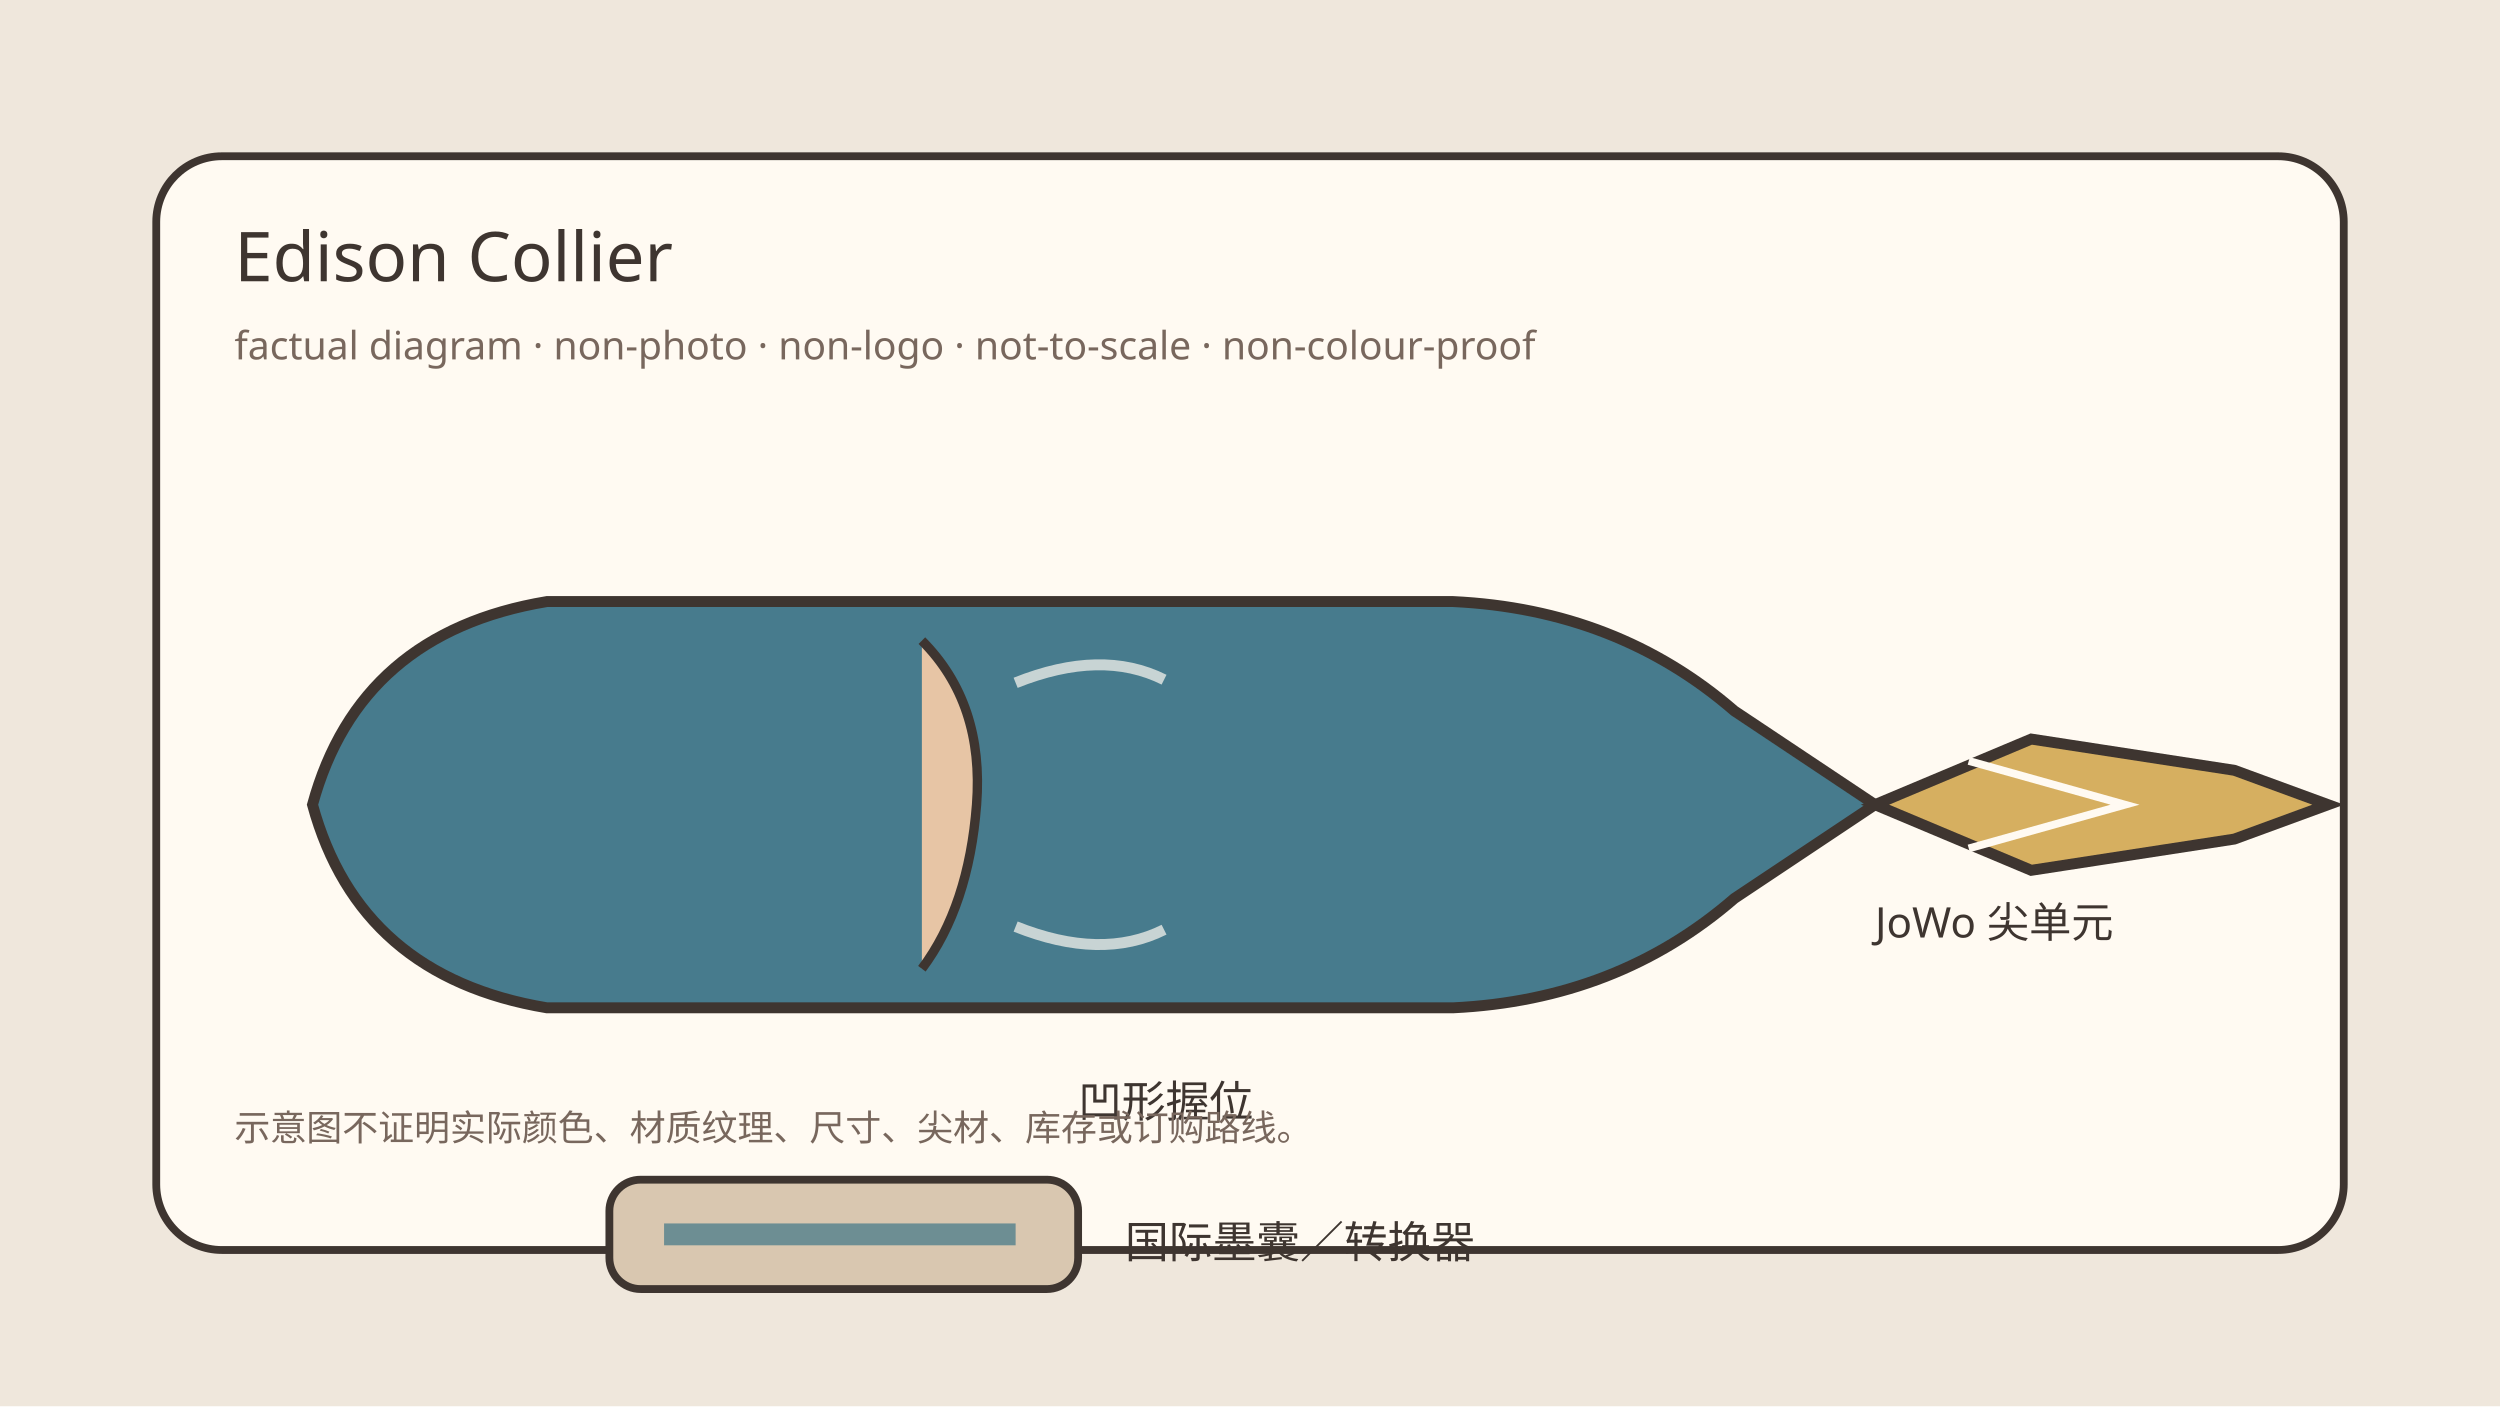
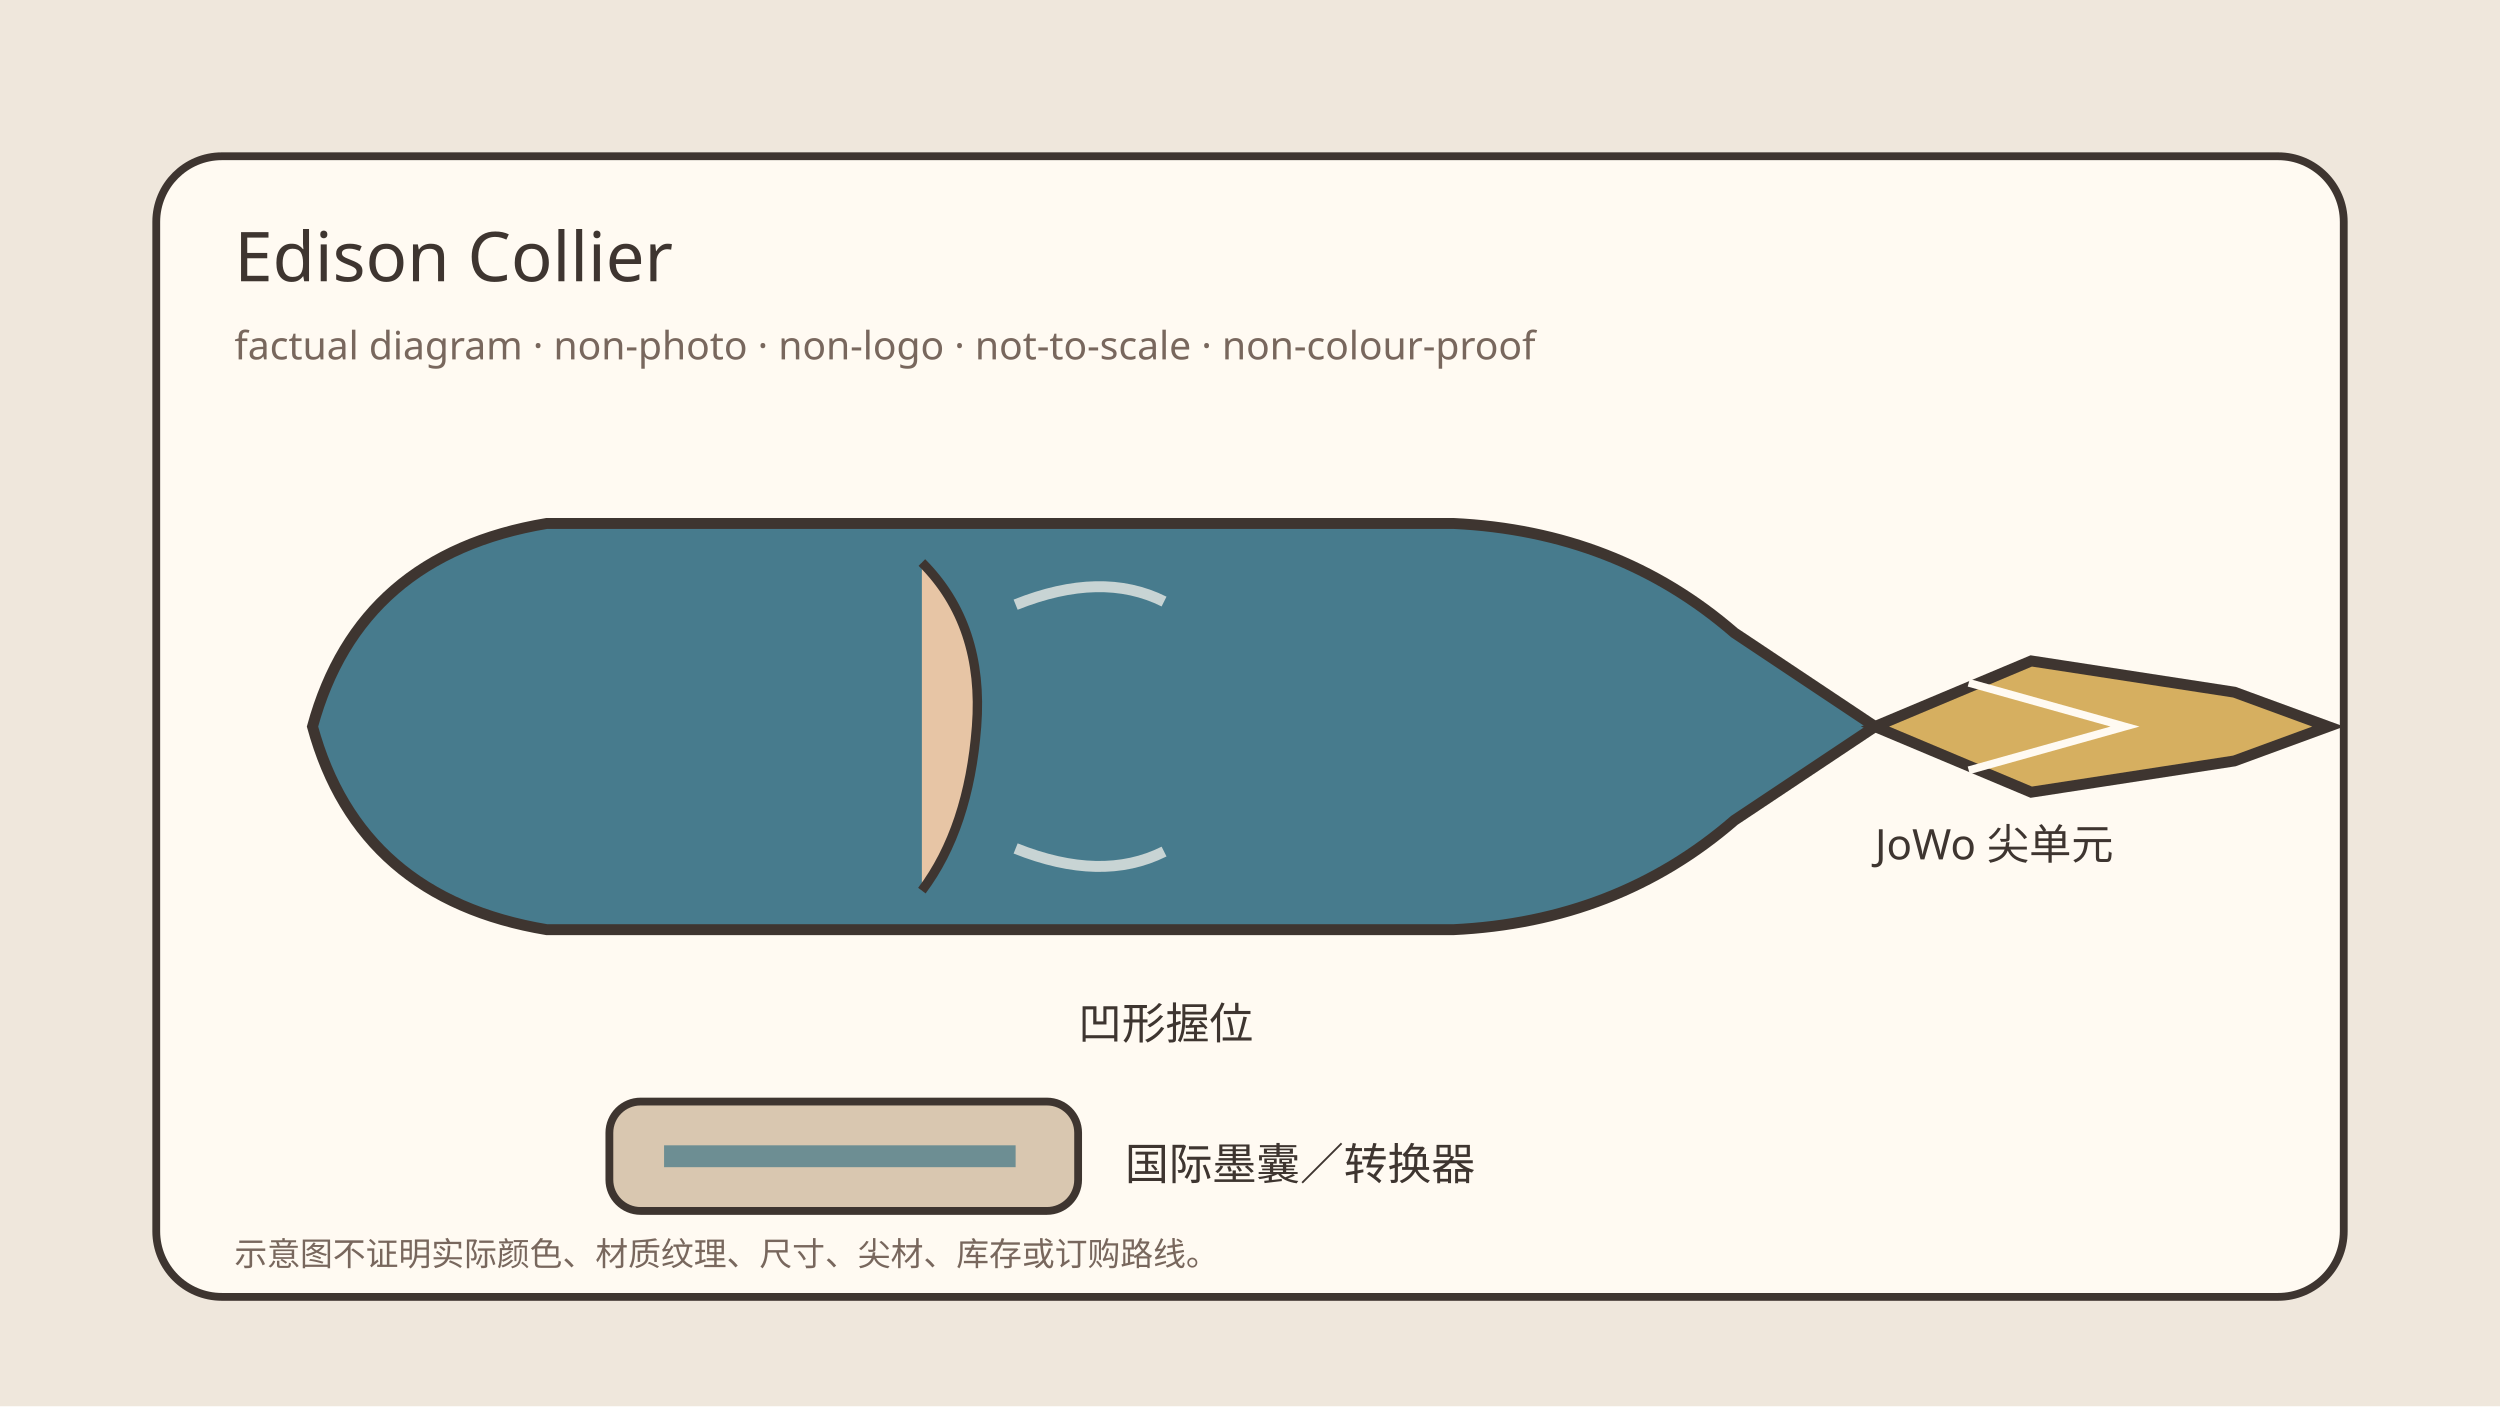
<svg xmlns="http://www.w3.org/2000/svg" viewBox="0 0 1600 900" role="img" aria-labelledby="title desc">
  <rect width="1600" height="900" fill="#efe7dc" />
-   <rect x="100" y="100" width="1400" height="700" rx="42" fill="#fffaf2" stroke="#3e3530" stroke-width="5" />
+   <rect x="100" y="100" width="1400" height="730" rx="42" fill="#fffaf2" stroke="#3e3530" stroke-width="5" />
  <text x="150" y="180" font-family="sans-serif" font-size="44" fill="#3e3530">Edison Collier</text>
  <text x="150" y="230" font-family="sans-serif" font-size="25" fill="#78675d">factual diagram · non-photo · non-logo · not-to-scale · non-colour-proof</text>
-   <g transform="translate(170 365)">
+   <g transform="translate(170 315)">
    <path d="M30 150 Q60 40 180 20 H760 Q865 25 940 90 L1030 150 L940 210 Q865 275 760 280 H180 Q60 260 30 150 Z" fill="#477b8d" stroke="#3e3530" stroke-width="7" />
    <path d="M420 45 Q460 85 455 150 Q450 215 420 255" fill="#e7c5a5" stroke="#3e3530" stroke-width="6" />
    <path d="M480 72 Q535 50 575 70 M480 228 Q535 250 575 230" fill="none" stroke="#fffaf2" stroke-width="7" opacity=".7" />
    <path d="M1030 150 L1130 108 L1260 128 L1320 150 L1260 172 L1130 192 Z" fill="#d6af60" stroke="#3e3530" stroke-width="7" />
    <path d="M1090 122 L1190 150 L1090 178" fill="none" stroke="#fffaf2" stroke-width="5" />
    <text x="520" y="350" font-family="sans-serif" font-size="28" fill="#3e3530">凹形握位</text>
    <text x="1030" y="235" font-family="sans-serif" font-size="27" fill="#3e3530">JoWo 尖单元</text>
    <rect x="220" y="390" width="300" height="70" rx="20" fill="#d9c7b0" stroke="#3e3530" stroke-width="5" />
    <path d="M255 425 H480" stroke="#6d8e93" stroke-width="14" />
    <text x="550" y="440" font-family="sans-serif" font-size="28" fill="#3e3530">国际墨囊／转换器</text>
  </g>
-   <text x="150" y="730" font-family="sans-serif" font-size="23" fill="#78675d">示意图不证明实际颜色、材质纹理、尺寸、尖材、库存或订购路线。</text>
+   <text x="150" y="810" font-family="sans-serif" font-size="21" fill="#78675d">示意图不证明实际颜色、材质纹理、尺寸、尖材、库存或订购路线。</text>
</svg>
